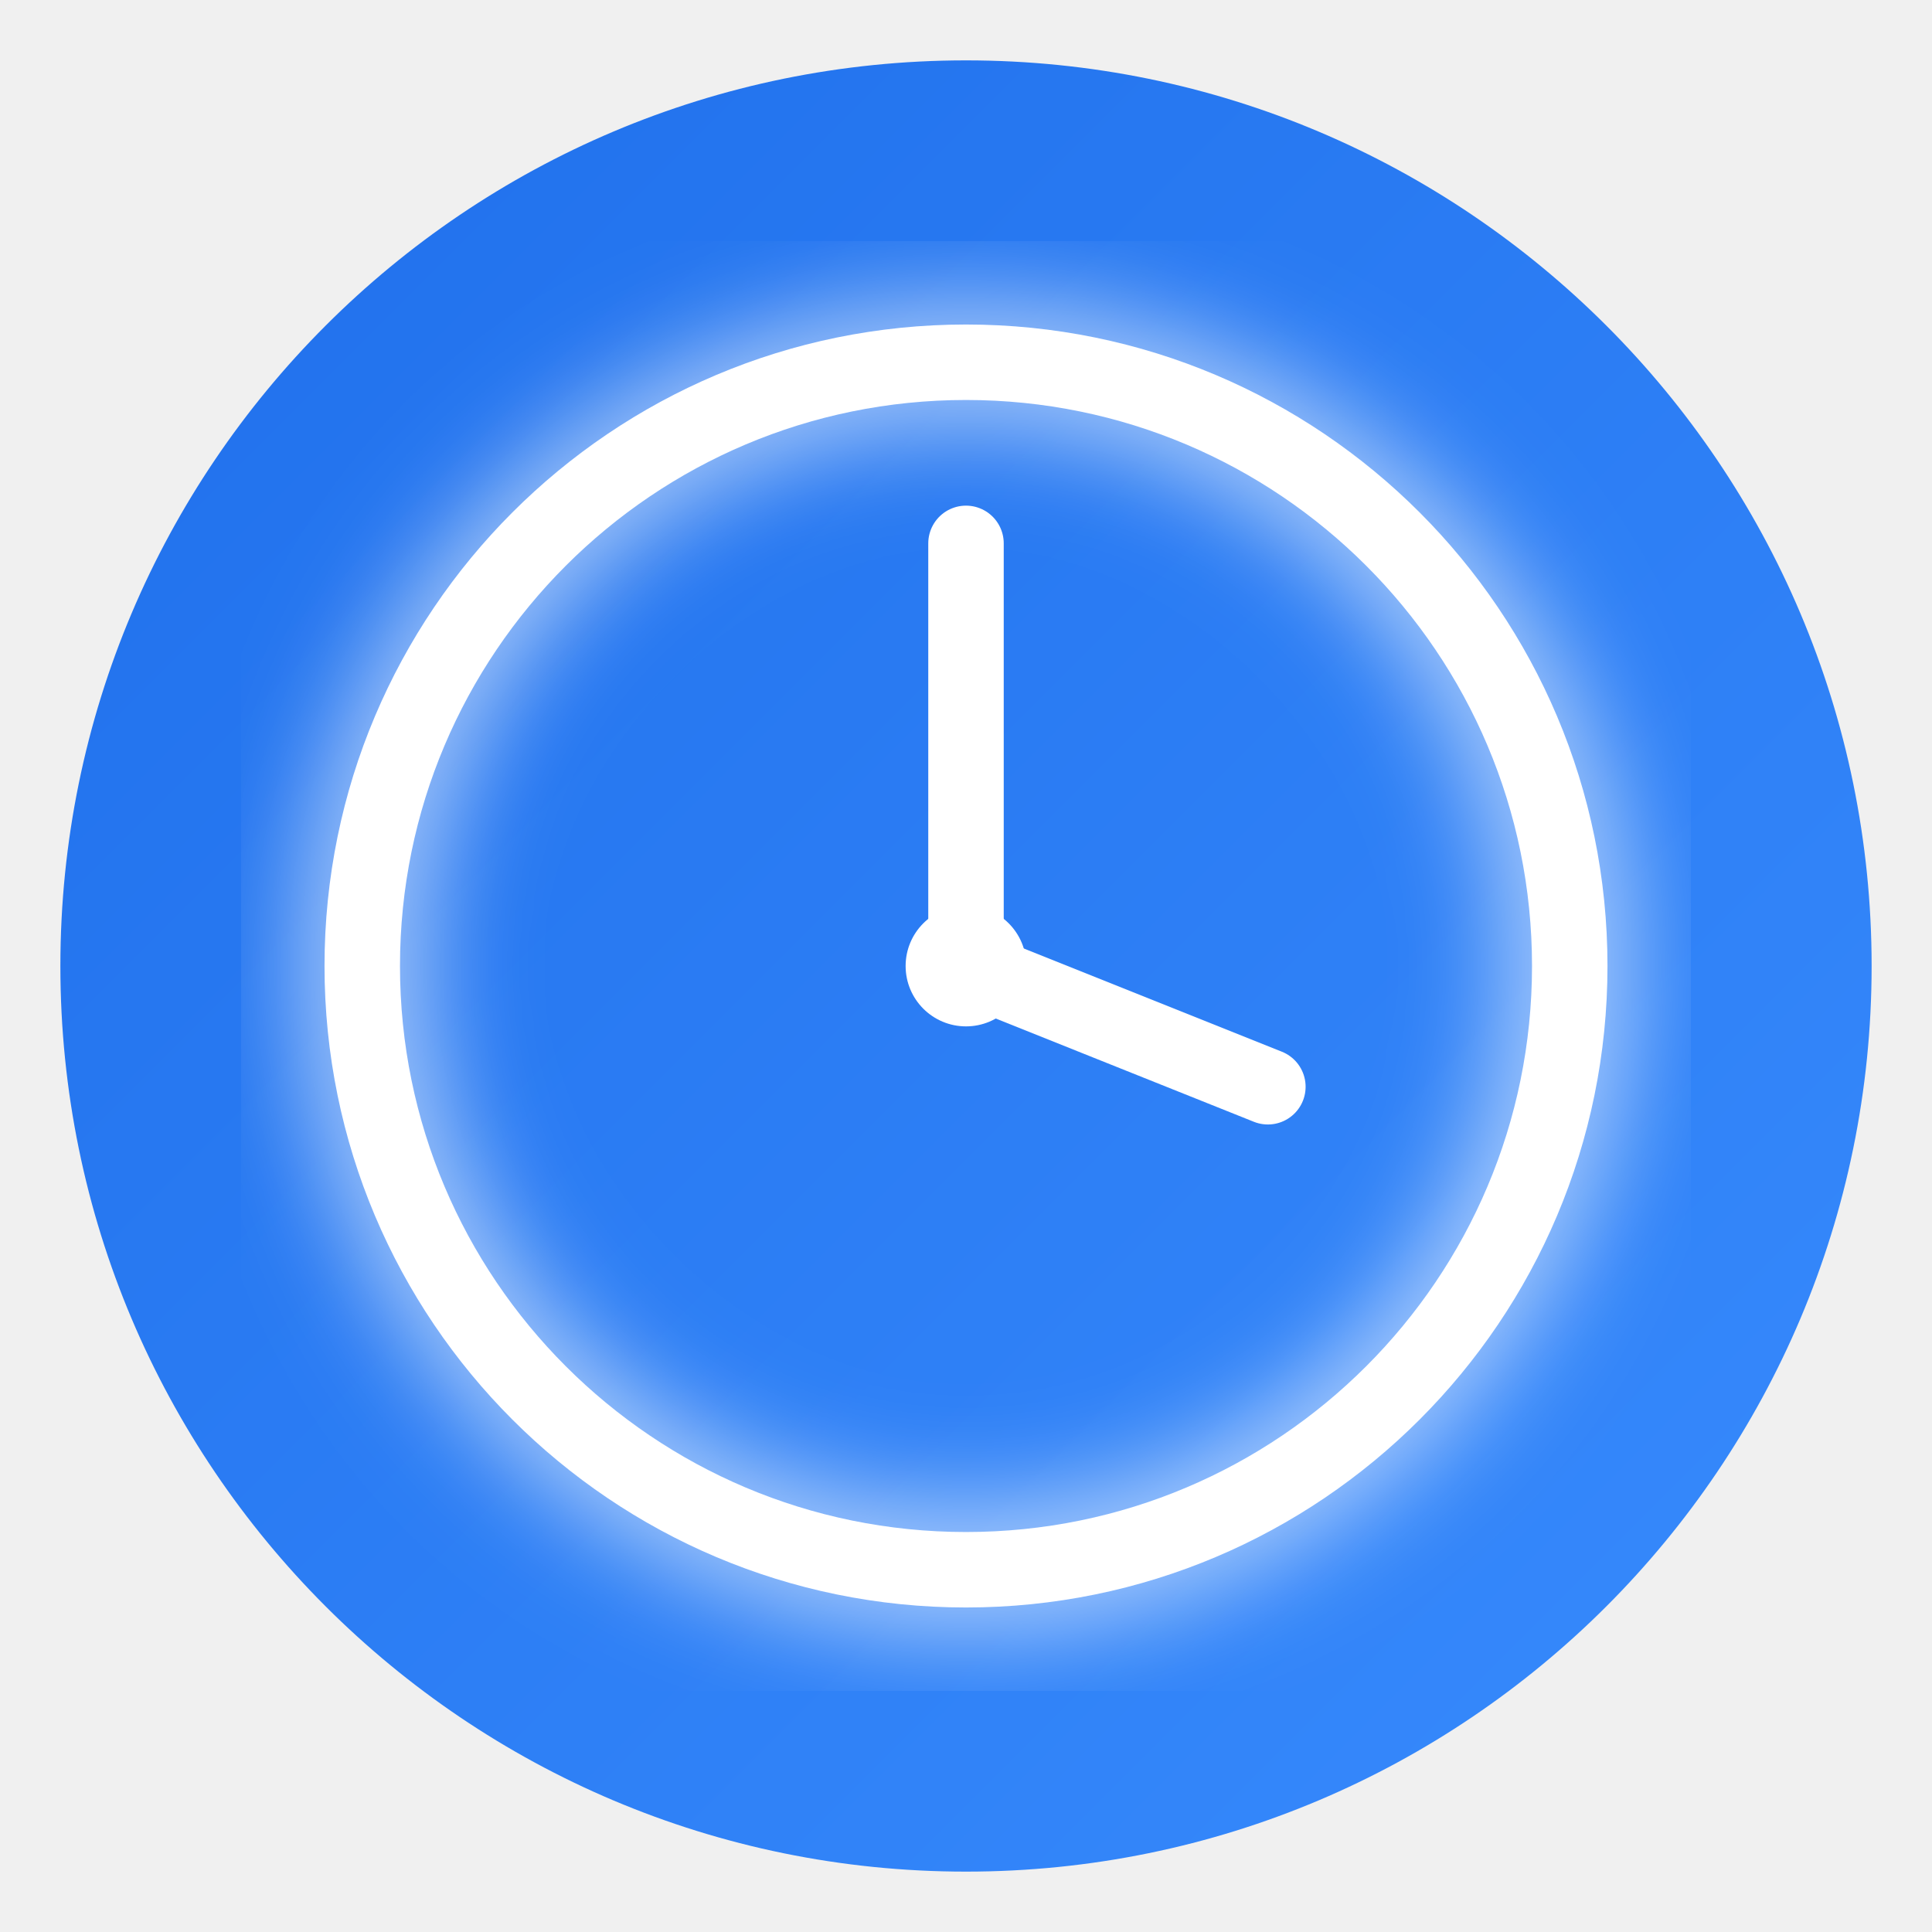
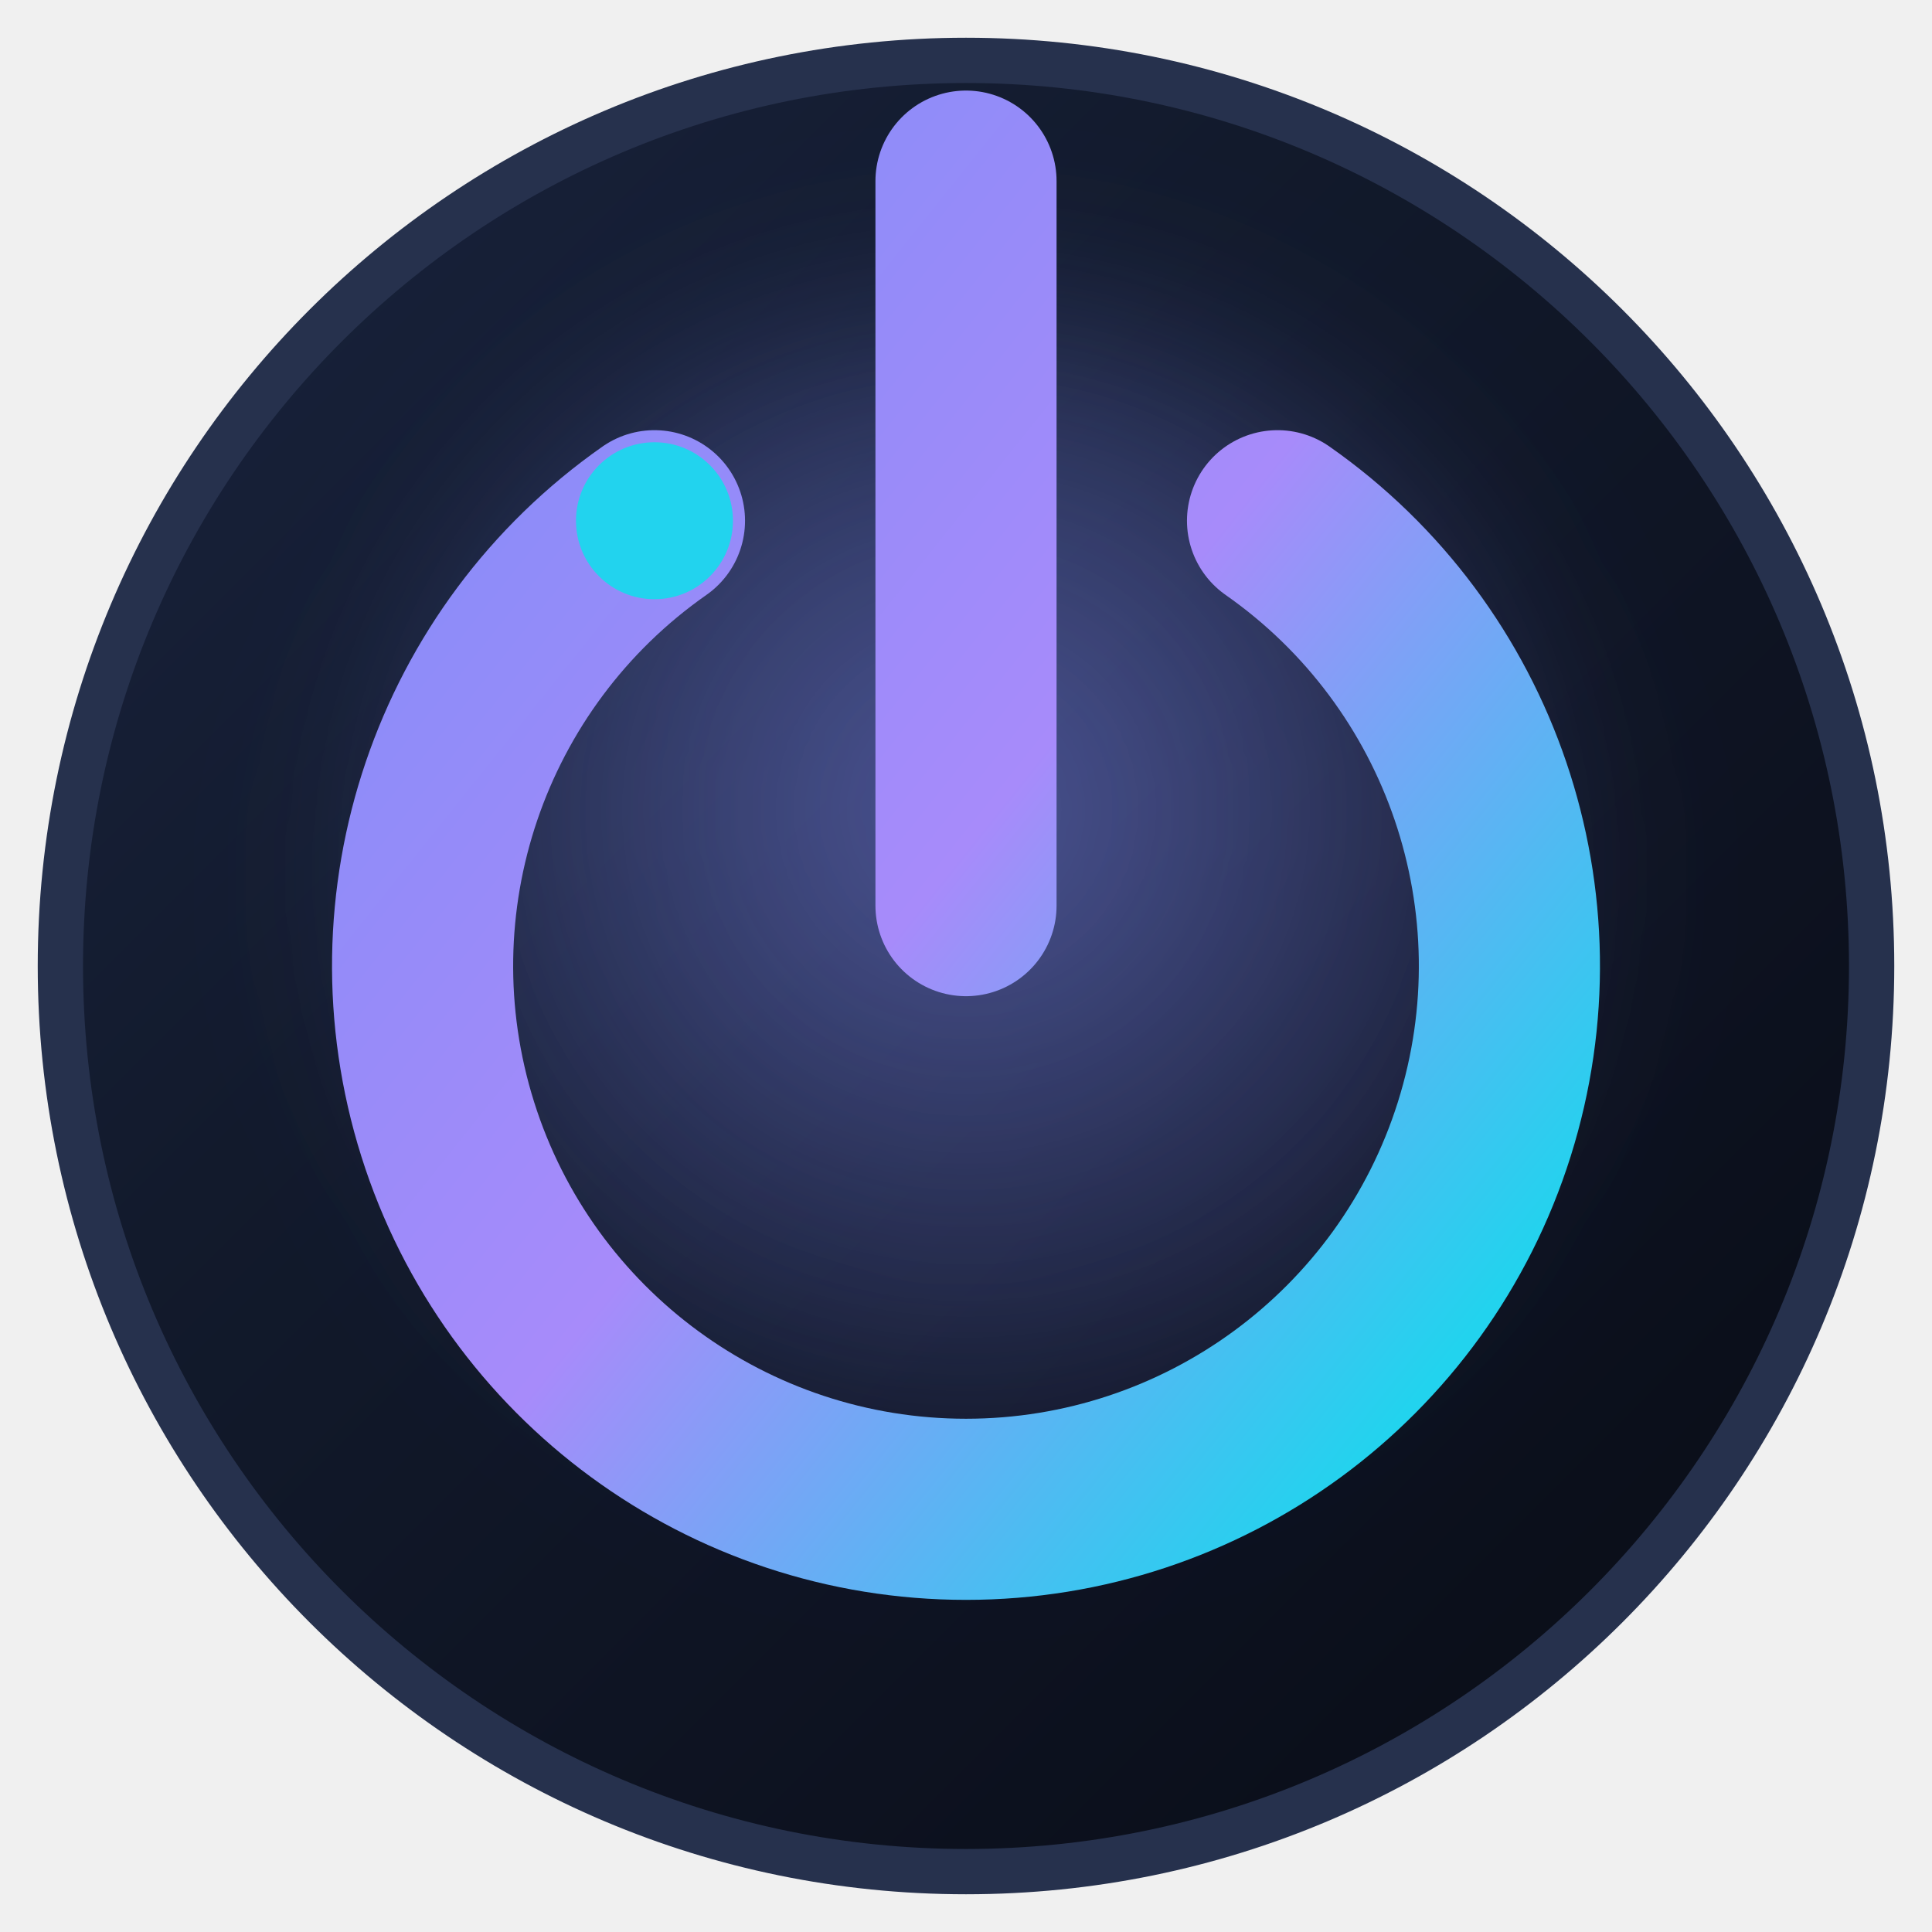
<svg xmlns="http://www.w3.org/2000/svg" viewBox="0 0 64 64" width="64" height="64">
  <defs>
-     <linearGradient id="bg" x1="0%" y1="0%" x2="100%" y2="100%">
-       <stop offset="0%" style="stop-color:#1f6feb" />
-       <stop offset="100%" style="stop-color:#388bfd" />
+     <linearGradient id="badge" x1="0%" y1="0%" x2="100%" y2="100%">
+       <stop offset="0%" stop-color="#1a2440" />
+       <stop offset="35%" stop-color="#121a2c" />
+       <stop offset="70%" stop-color="#0d1220" />
+       <stop offset="100%" stop-color="#080b13" />
    </linearGradient>
-     <filter id="glow">
-       <feGaussianBlur stdDeviation="2" result="blur" />
-       <feMerge>
-         <feMergeNode in="blur" />
-         <feMergeNode in="SourceGraphic" />
-       </feMerge>
+     <linearGradient id="ring" gradientUnits="userSpaceOnUse" x1="12" y1="8" x2="52" y2="40">
+       <stop offset="0%" stop-color="#818cf8" />
+       <stop offset="55%" stop-color="#a78bfa" />
+       <stop offset="100%" stop-color="#22d3ee" />
+     </linearGradient>
+     <radialGradient id="glow" cx="50%" cy="42%" r="60%">
+       <stop offset="0%" stop-color="#818cf8" stop-opacity="0.55" />
+       <stop offset="100%" stop-color="#818cf8" stop-opacity="0" />
+     </radialGradient>
+     <filter id="blur" x="-50%" y="-50%" width="200%" height="200%">
+       <feGaussianBlur stdDeviation="3" />
    </filter>
  </defs>
-   <circle cx="32" cy="32" r="30" fill="url(#bg)" />
-   <circle cx="32" cy="32" r="20" fill="none" stroke="#ffffff" stroke-width="2.5" filter="url(#glow)" />
-   <line x1="32" y1="32" x2="32" y2="18" stroke="#ffffff" stroke-width="2.5" stroke-linecap="round" />
-   <line x1="32" y1="32" x2="42" y2="36" stroke="#ffffff" stroke-width="2.5" stroke-linecap="round" />
-   <circle cx="32" cy="32" r="2" fill="#ffffff" />
+   <circle cx="32" cy="32" r="30" fill="url(#badge)" />
+   <circle cx="32" cy="32" r="30" fill="none" stroke="#26314d" stroke-width="1.5" />
+   <circle cx="32" cy="30" r="20" fill="url(#glow)" filter="url(#blur)" />
+   <path d="M 42.32 17.25 A 18 18 0 1 1 21.68 17.25" fill="none" stroke="url(#ring)" stroke-width="6" stroke-linecap="round" />
+   <line x1="32" y1="6" x2="32" y2="30" stroke="url(#ring)" stroke-width="6" stroke-linecap="round" />
+   <circle cx="21.68" cy="17.25" r="2.6" fill="#22d3ee" />
</svg>
